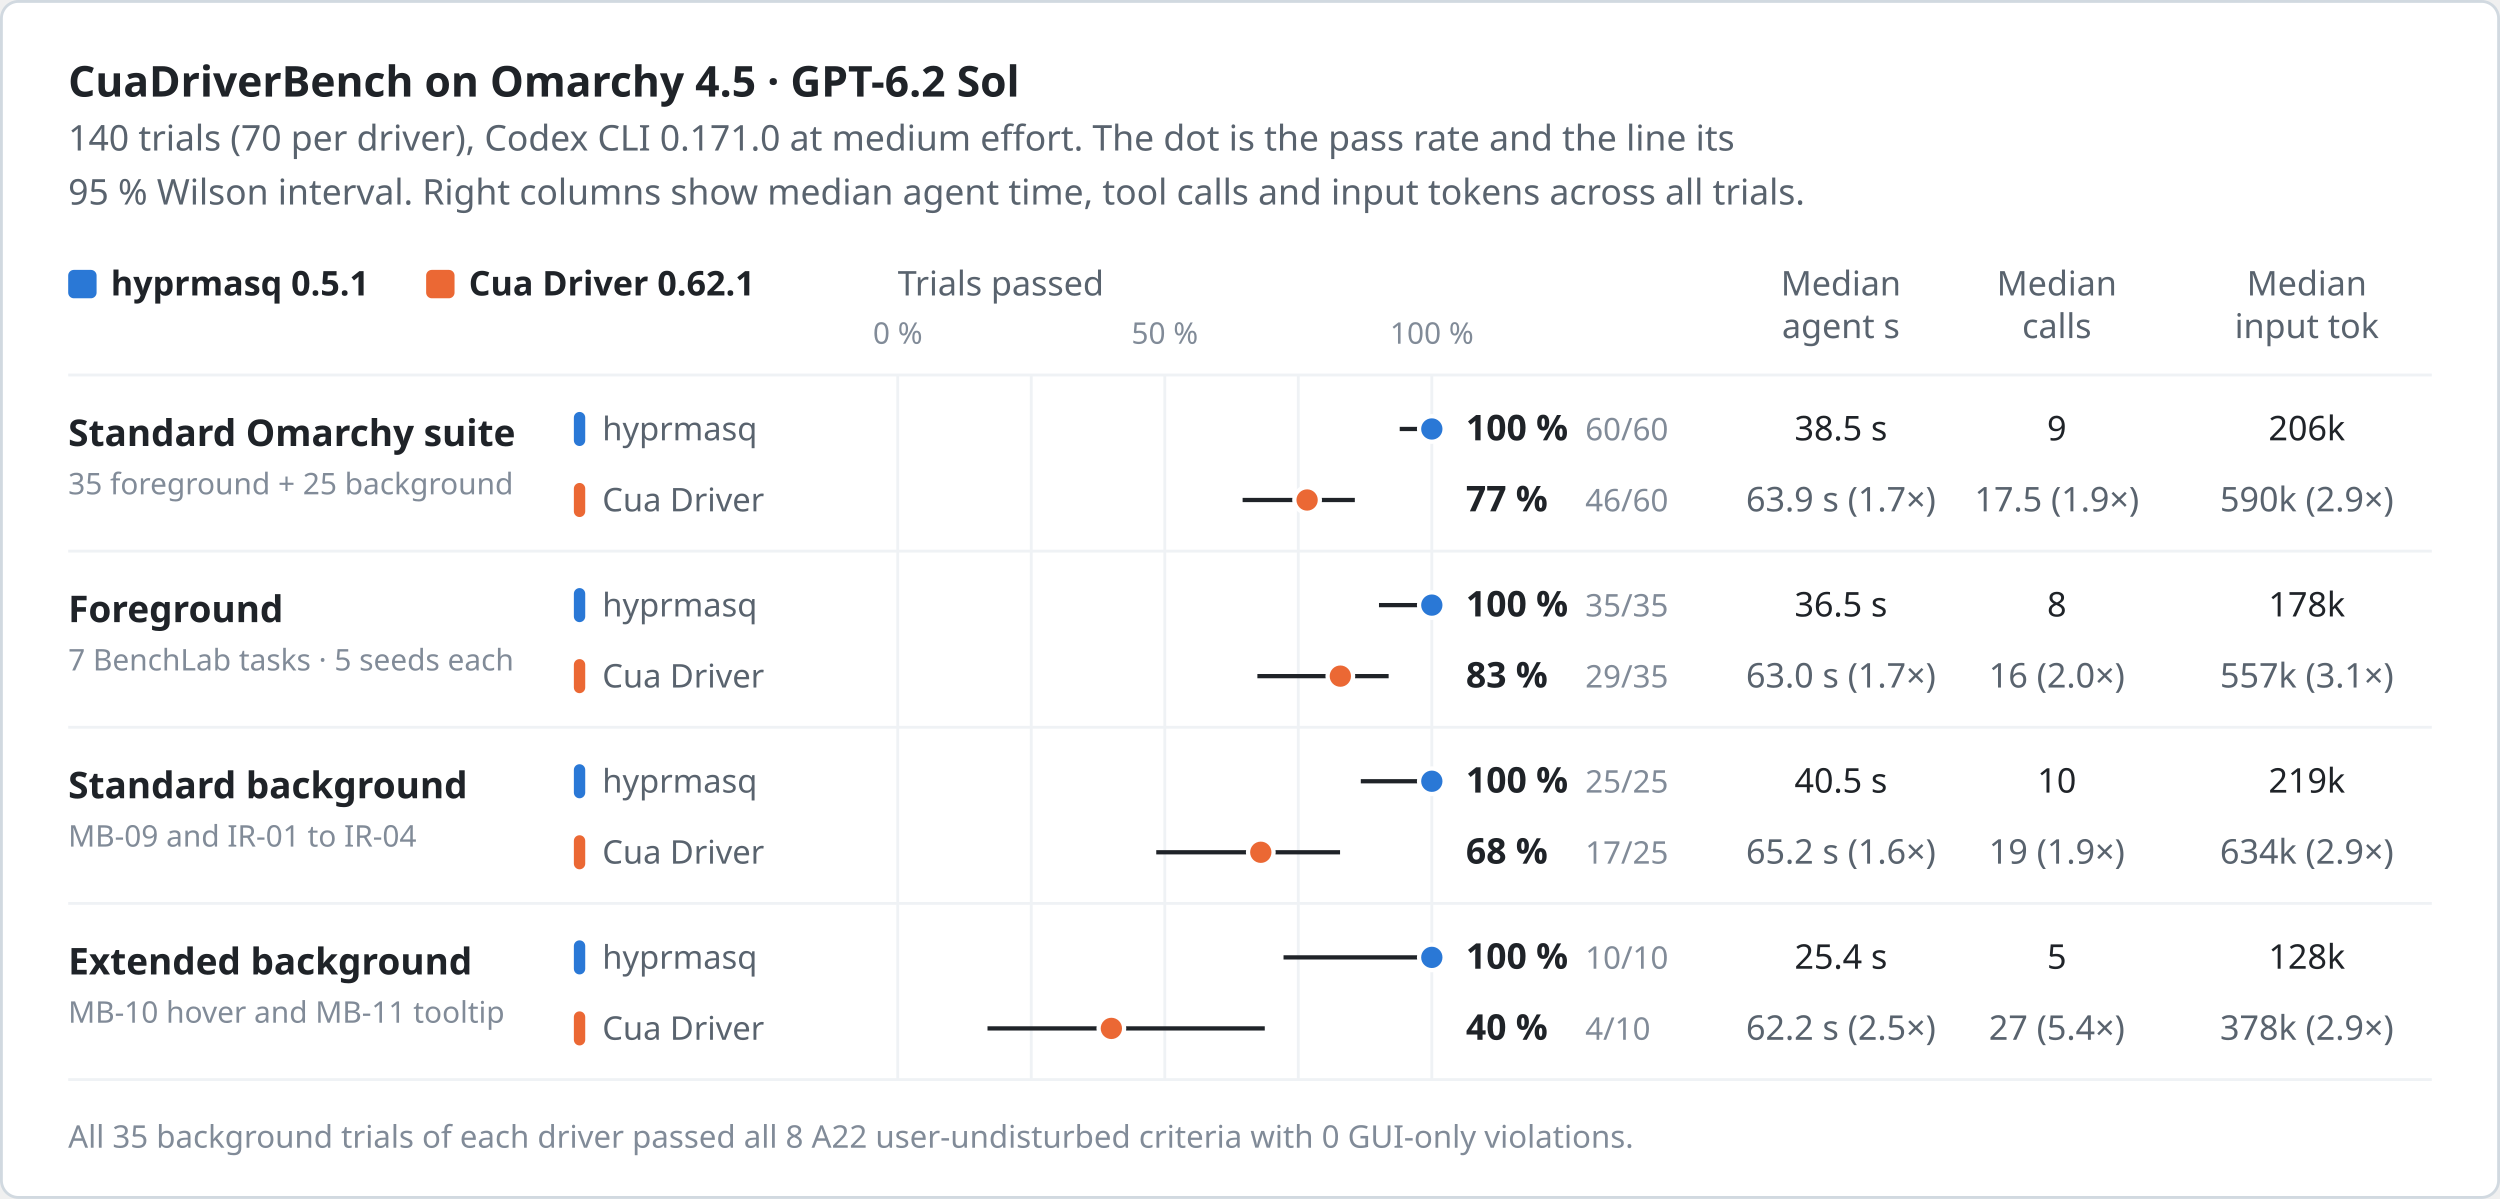
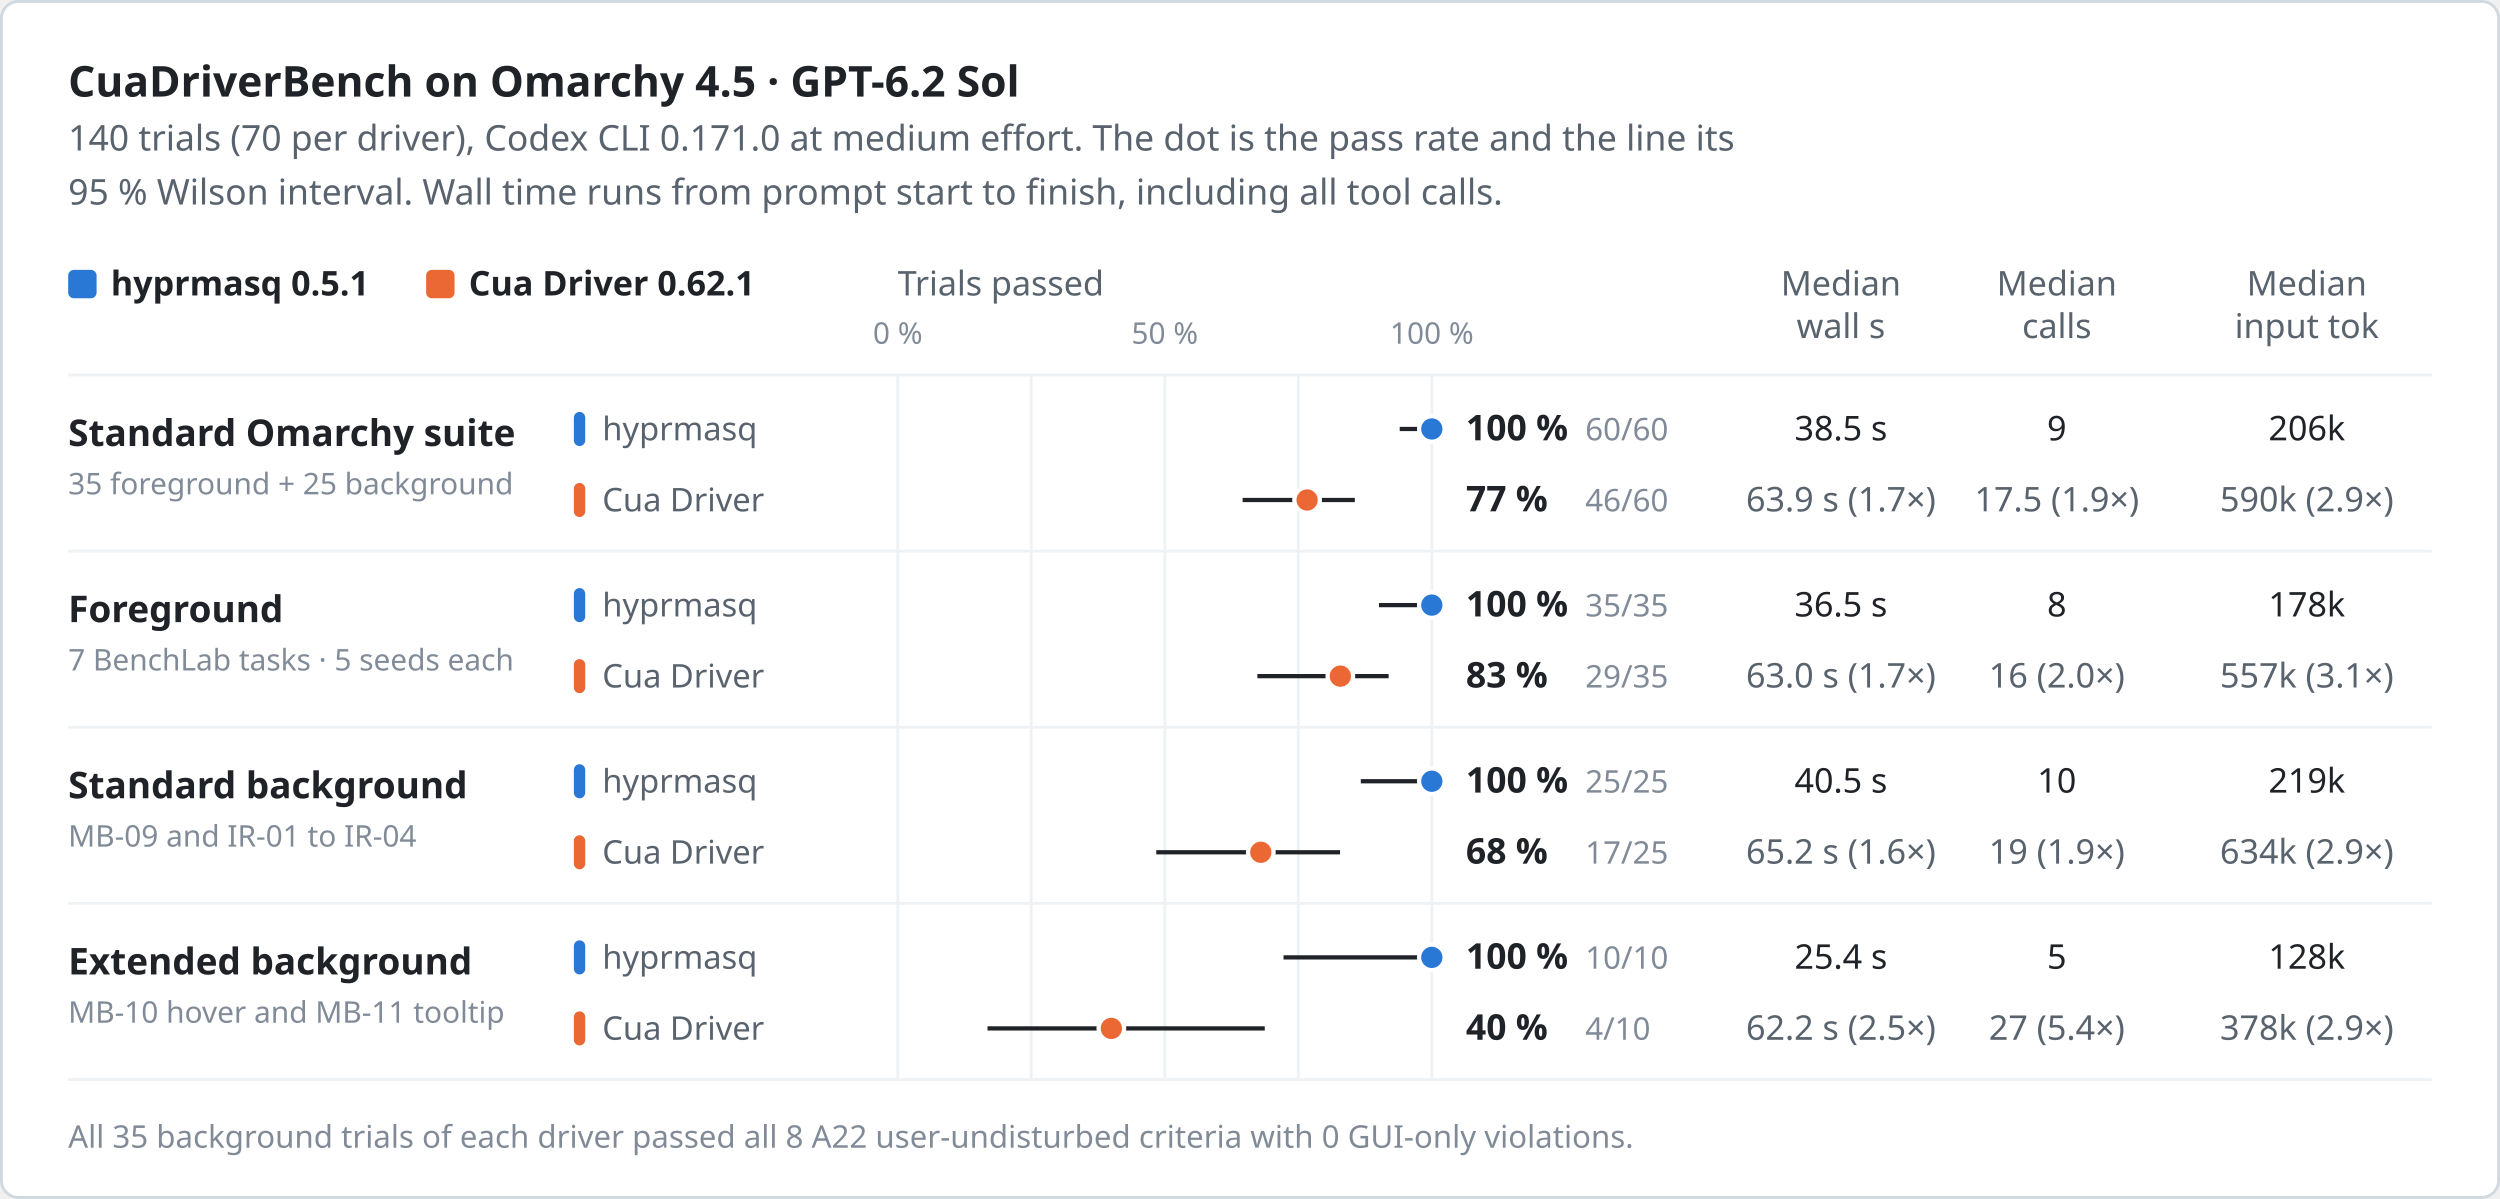
- <svg xmlns="http://www.w3.org/2000/svg" width="880" height="422" viewBox="0 0 880 422" role="img" aria-label="CuaDriverBench on Omarchy 4.5 with GPT-6.2 Sol: pass rates with 95 % Wilson intervals, median agent time, tool calls and input tokens for hyprmasq 0.5.1 and Cua Driver 0.62.1 across standard, foreground, background and extended background suites.">
+ <svg xmlns="http://www.w3.org/2000/svg" width="880" height="422" viewBox="0 0 880 422" role="img" aria-label="CuaDriverBench on Omarchy 4.5 with GPT-6.2 Sol: pass rates with 95 % Wilson intervals, median wall time, tool calls and input tokens for hyprmasq 0.5.1 and Cua Driver 0.62.1 across standard, foreground, background and extended background suites.">
  <style>text{font-family:-apple-system, BlinkMacSystemFont, "Segoe UI", "Noto Sans", Helvetica, Arial, sans-serif;font-variant-numeric:tabular-nums}.t{fill:#1f2328}.t2{fill:#59636e}.m{fill:#818b98}.bg{fill:#ffffff;stroke:#d1d9e0}.grid{stroke:#eff2f5;stroke-width:1}.axis{stroke:#d1d9e0;stroke-width:1}.out{fill:#c8d1da}.pass{fill:#1a7f37}.dot0{fill:#2a78d6;stroke:#ffffff;stroke-width:1.5}.dot1{fill:#eb6834;stroke:#ffffff;stroke-width:1.5}.ring1{fill:#ffffff;stroke:#eb6834;stroke-width:1.75}.dot{fill:#424a53;stroke:#ffffff;stroke-width:1.5}.whisker{stroke:#1f2328;stroke-width:1.5}.range{stroke:#d1d9e0;stroke-width:1.5}.s0{fill:#2a78d6}.s1{fill:#eb6834}.s6{fill:#6250d6}.s7{fill:#e34948}</style>
  <rect x="0.5" y="0.5" width="879" height="421" rx="6" class="bg" />
  <text x="24" y="34" class="t" font-size="15" font-weight="600">CuaDriverBench on Omarchy 4.5 · GPT-6.2 Sol</text>
  <text x="24" y="53" class="t2" font-size="12.5">140 trials (70 per driver), Codex CLI 0.171.0 at medium effort. The dot is the pass rate and the line its</text>
-   <text x="24" y="72" class="t2" font-size="12.5">95 % Wilson interval. Right columns show median agent time, tool calls and input tokens across all trials.</text>
+   <text x="24" y="72" class="t2" font-size="12.5">95 % Wilson interval. Wall time runs from prompt start to finish, including all tool calls.</text>
  <rect x="24" y="95" width="10" height="10" class="s0" rx="2" />
  <text x="39" y="104" class="t" font-size="12" font-weight="600">hyprmasq 0.5.1</text>
  <rect x="150" y="95" width="10" height="10" class="s1" rx="2" />
  <text x="165" y="104" class="t" font-size="12" font-weight="600">Cua Driver 0.62.1</text>
  <text x="316" y="104" class="t2" font-size="12">Trials passed</text>
  <text x="316" y="121" class="m" font-size="10.5" text-anchor="middle">0 %</text>
  <line x1="316" y1="132" x2="316" y2="380" class="grid" />
  <text x="410" y="121" class="m" font-size="10.5" text-anchor="middle">50 %</text>
  <line x1="410" y1="132" x2="410" y2="380" class="grid" />
  <text x="504" y="121" class="m" font-size="10.5" text-anchor="middle">100 %</text>
  <line x1="504" y1="132" x2="504" y2="380" class="grid" />
  <line x1="363" y1="132" x2="363" y2="380" class="grid" />
  <line x1="457" y1="132" x2="457" y2="380" class="grid" />
  <text x="648" y="104" class="t2" font-size="12" text-anchor="middle">Median</text>
-   <text x="648" y="119" class="t2" font-size="12" text-anchor="middle">agent s</text>
+   <text x="648" y="119" class="t2" font-size="12" text-anchor="middle">wall s</text>
  <text x="724" y="104" class="t2" font-size="12" text-anchor="middle">Median</text>
  <text x="724" y="119" class="t2" font-size="12" text-anchor="middle">calls</text>
  <text x="812" y="104" class="t2" font-size="12" text-anchor="middle">Median</text>
  <text x="812" y="119" class="t2" font-size="12" text-anchor="middle">input tok</text>
  <line x1="24" y1="132" x2="856" y2="132" class="grid" />
  <text x="24" y="157" class="t" font-size="13" font-weight="600">Standard Omarchy suite</text>
  <text x="24" y="174" class="m" font-size="10.5">35 foreground + 25 background</text>
  <rect x="202" y="145" width="4" height="12" class="s0" rx="2" />
  <text x="212" y="155" class="t2" font-size="11.5">hyprmasq</text>
  <line x1="492.7" y1="151" x2="504" y2="151" class="whisker" />
  <circle cx="504" cy="151" r="4.5" class="dot0" />
  <text x="516" y="155" class="t" font-size="12.5" font-weight="600">100 %</text>
  <text x="558" y="155" class="m" font-size="11">60/60</text>
  <text x="648" y="155" class="t" font-size="12" text-anchor="middle">38.5 s</text>
  <text x="724" y="155" class="t" font-size="12" text-anchor="middle">9</text>
  <text x="812" y="155" class="t" font-size="12" text-anchor="middle">206k</text>
  <rect x="202" y="170" width="4" height="12" class="s1" rx="2" />
  <text x="212" y="180" class="t2" font-size="11.5">Cua Driver</text>
  <line x1="437.4" y1="176" x2="476.9" y2="176" class="whisker" />
  <circle cx="460.1" cy="176" r="4.5" class="dot1" />
  <text x="516" y="180" class="t" font-size="12.5" font-weight="600">77 %</text>
  <text x="558" y="180" class="m" font-size="11">46/60</text>
  <text x="648" y="180" class="t2" font-size="12" text-anchor="middle">63.9 s (1.7×)</text>
  <text x="724" y="180" class="t2" font-size="12" text-anchor="middle">17.5 (1.9×)</text>
  <text x="812" y="180" class="t2" font-size="12" text-anchor="middle">590k (2.9×)</text>
  <line x1="24" y1="194" x2="856" y2="194" class="grid" />
  <text x="24" y="219" class="t" font-size="13" font-weight="600">Foreground</text>
  <text x="24" y="236" class="m" font-size="10.5">7 BenchLab tasks · 5 seeds each</text>
  <rect x="202" y="207" width="4" height="12" class="s0" rx="2" />
  <text x="212" y="217" class="t2" font-size="11.5">hyprmasq</text>
  <line x1="485.4" y1="213" x2="504" y2="213" class="whisker" />
  <circle cx="504" cy="213" r="4.5" class="dot0" />
  <text x="516" y="217" class="t" font-size="12.5" font-weight="600">100 %</text>
  <text x="558" y="217" class="m" font-size="11">35/35</text>
  <text x="648" y="217" class="t" font-size="12" text-anchor="middle">36.5 s</text>
  <text x="724" y="217" class="t" font-size="12" text-anchor="middle">8</text>
  <text x="812" y="217" class="t" font-size="12" text-anchor="middle">178k</text>
  <rect x="202" y="232" width="4" height="12" class="s1" rx="2" />
  <text x="212" y="242" class="t2" font-size="11.5">Cua Driver</text>
  <line x1="442.6" y1="238" x2="488.8" y2="238" class="whisker" />
  <circle cx="471.8" cy="238" r="4.5" class="dot1" />
  <text x="516" y="242" class="t" font-size="12.5" font-weight="600">83 %</text>
  <text x="558" y="242" class="m" font-size="11">29/35</text>
  <text x="648" y="242" class="t2" font-size="12" text-anchor="middle">63.0 s (1.7×)</text>
  <text x="724" y="242" class="t2" font-size="12" text-anchor="middle">16 (2.0×)</text>
  <text x="812" y="242" class="t2" font-size="12" text-anchor="middle">557k (3.1×)</text>
  <line x1="24" y1="256" x2="856" y2="256" class="grid" />
  <text x="24" y="281" class="t" font-size="13" font-weight="600">Standard background</text>
  <text x="24" y="298" class="m" font-size="10.5">MB-09 and IR-01 to IR-04</text>
  <rect x="202" y="269" width="4" height="12" class="s0" rx="2" />
  <text x="212" y="279" class="t2" font-size="11.5">hyprmasq</text>
  <line x1="479" y1="275" x2="504" y2="275" class="whisker" />
  <circle cx="504" cy="275" r="4.5" class="dot0" />
  <text x="516" y="279" class="t" font-size="12.5" font-weight="600">100 %</text>
  <text x="558" y="279" class="m" font-size="11">25/25</text>
  <text x="648" y="279" class="t" font-size="12" text-anchor="middle">40.5 s</text>
  <text x="724" y="279" class="t" font-size="12" text-anchor="middle">10</text>
  <text x="812" y="279" class="t" font-size="12" text-anchor="middle">219k</text>
  <rect x="202" y="294" width="4" height="12" class="s1" rx="2" />
  <text x="212" y="304" class="t2" font-size="11.5">Cua Driver</text>
  <line x1="407" y1="300" x2="471.7" y2="300" class="whisker" />
  <circle cx="443.8" cy="300" r="4.5" class="dot1" />
  <text x="516" y="304" class="t" font-size="12.5" font-weight="600">68 %</text>
  <text x="558" y="304" class="m" font-size="11">17/25</text>
  <text x="648" y="304" class="t2" font-size="12" text-anchor="middle">65.2 s (1.6×)</text>
  <text x="724" y="304" class="t2" font-size="12" text-anchor="middle">19 (1.9×)</text>
  <text x="812" y="304" class="t2" font-size="12" text-anchor="middle">634k (2.9×)</text>
  <line x1="24" y1="318" x2="856" y2="318" class="grid" />
  <text x="24" y="343" class="t" font-size="13" font-weight="600">Extended background</text>
  <text x="24" y="360" class="m" font-size="10.5">MB-10 hover and MB-11 tooltip</text>
  <rect x="202" y="331" width="4" height="12" class="s0" rx="2" />
  <text x="212" y="341" class="t2" font-size="11.5">hyprmasq</text>
  <line x1="451.8" y1="337" x2="504" y2="337" class="whisker" />
  <circle cx="504" cy="337" r="4.5" class="dot0" />
  <text x="516" y="341" class="t" font-size="12.5" font-weight="600">100 %</text>
  <text x="558" y="341" class="m" font-size="11">10/10</text>
  <text x="648" y="341" class="t" font-size="12" text-anchor="middle">25.4 s</text>
  <text x="724" y="341" class="t" font-size="12" text-anchor="middle">5</text>
  <text x="812" y="341" class="t" font-size="12" text-anchor="middle">128k</text>
  <rect x="202" y="356" width="4" height="12" class="s1" rx="2" />
  <text x="212" y="366" class="t2" font-size="11.5">Cua Driver</text>
  <line x1="347.6" y1="362" x2="445.2" y2="362" class="whisker" />
  <circle cx="391.2" cy="362" r="4.5" class="dot1" />
  <text x="516" y="366" class="t" font-size="12.5" font-weight="600">40 %</text>
  <text x="558" y="366" class="m" font-size="11">4/10</text>
  <text x="648" y="366" class="t2" font-size="12" text-anchor="middle">62.2 s (2.5×)</text>
  <text x="724" y="366" class="t2" font-size="12" text-anchor="middle">27 (5.4×)</text>
  <text x="812" y="366" class="t2" font-size="12" text-anchor="middle">378k (2.9×)</text>
  <line x1="24" y1="380" x2="856" y2="380" class="grid" />
  <text x="24" y="404" class="m" font-size="11">All 35 background trials of each driver passed all 8 A22 user-undisturbed criteria with 0 GUI-only violations.</text>
</svg>
